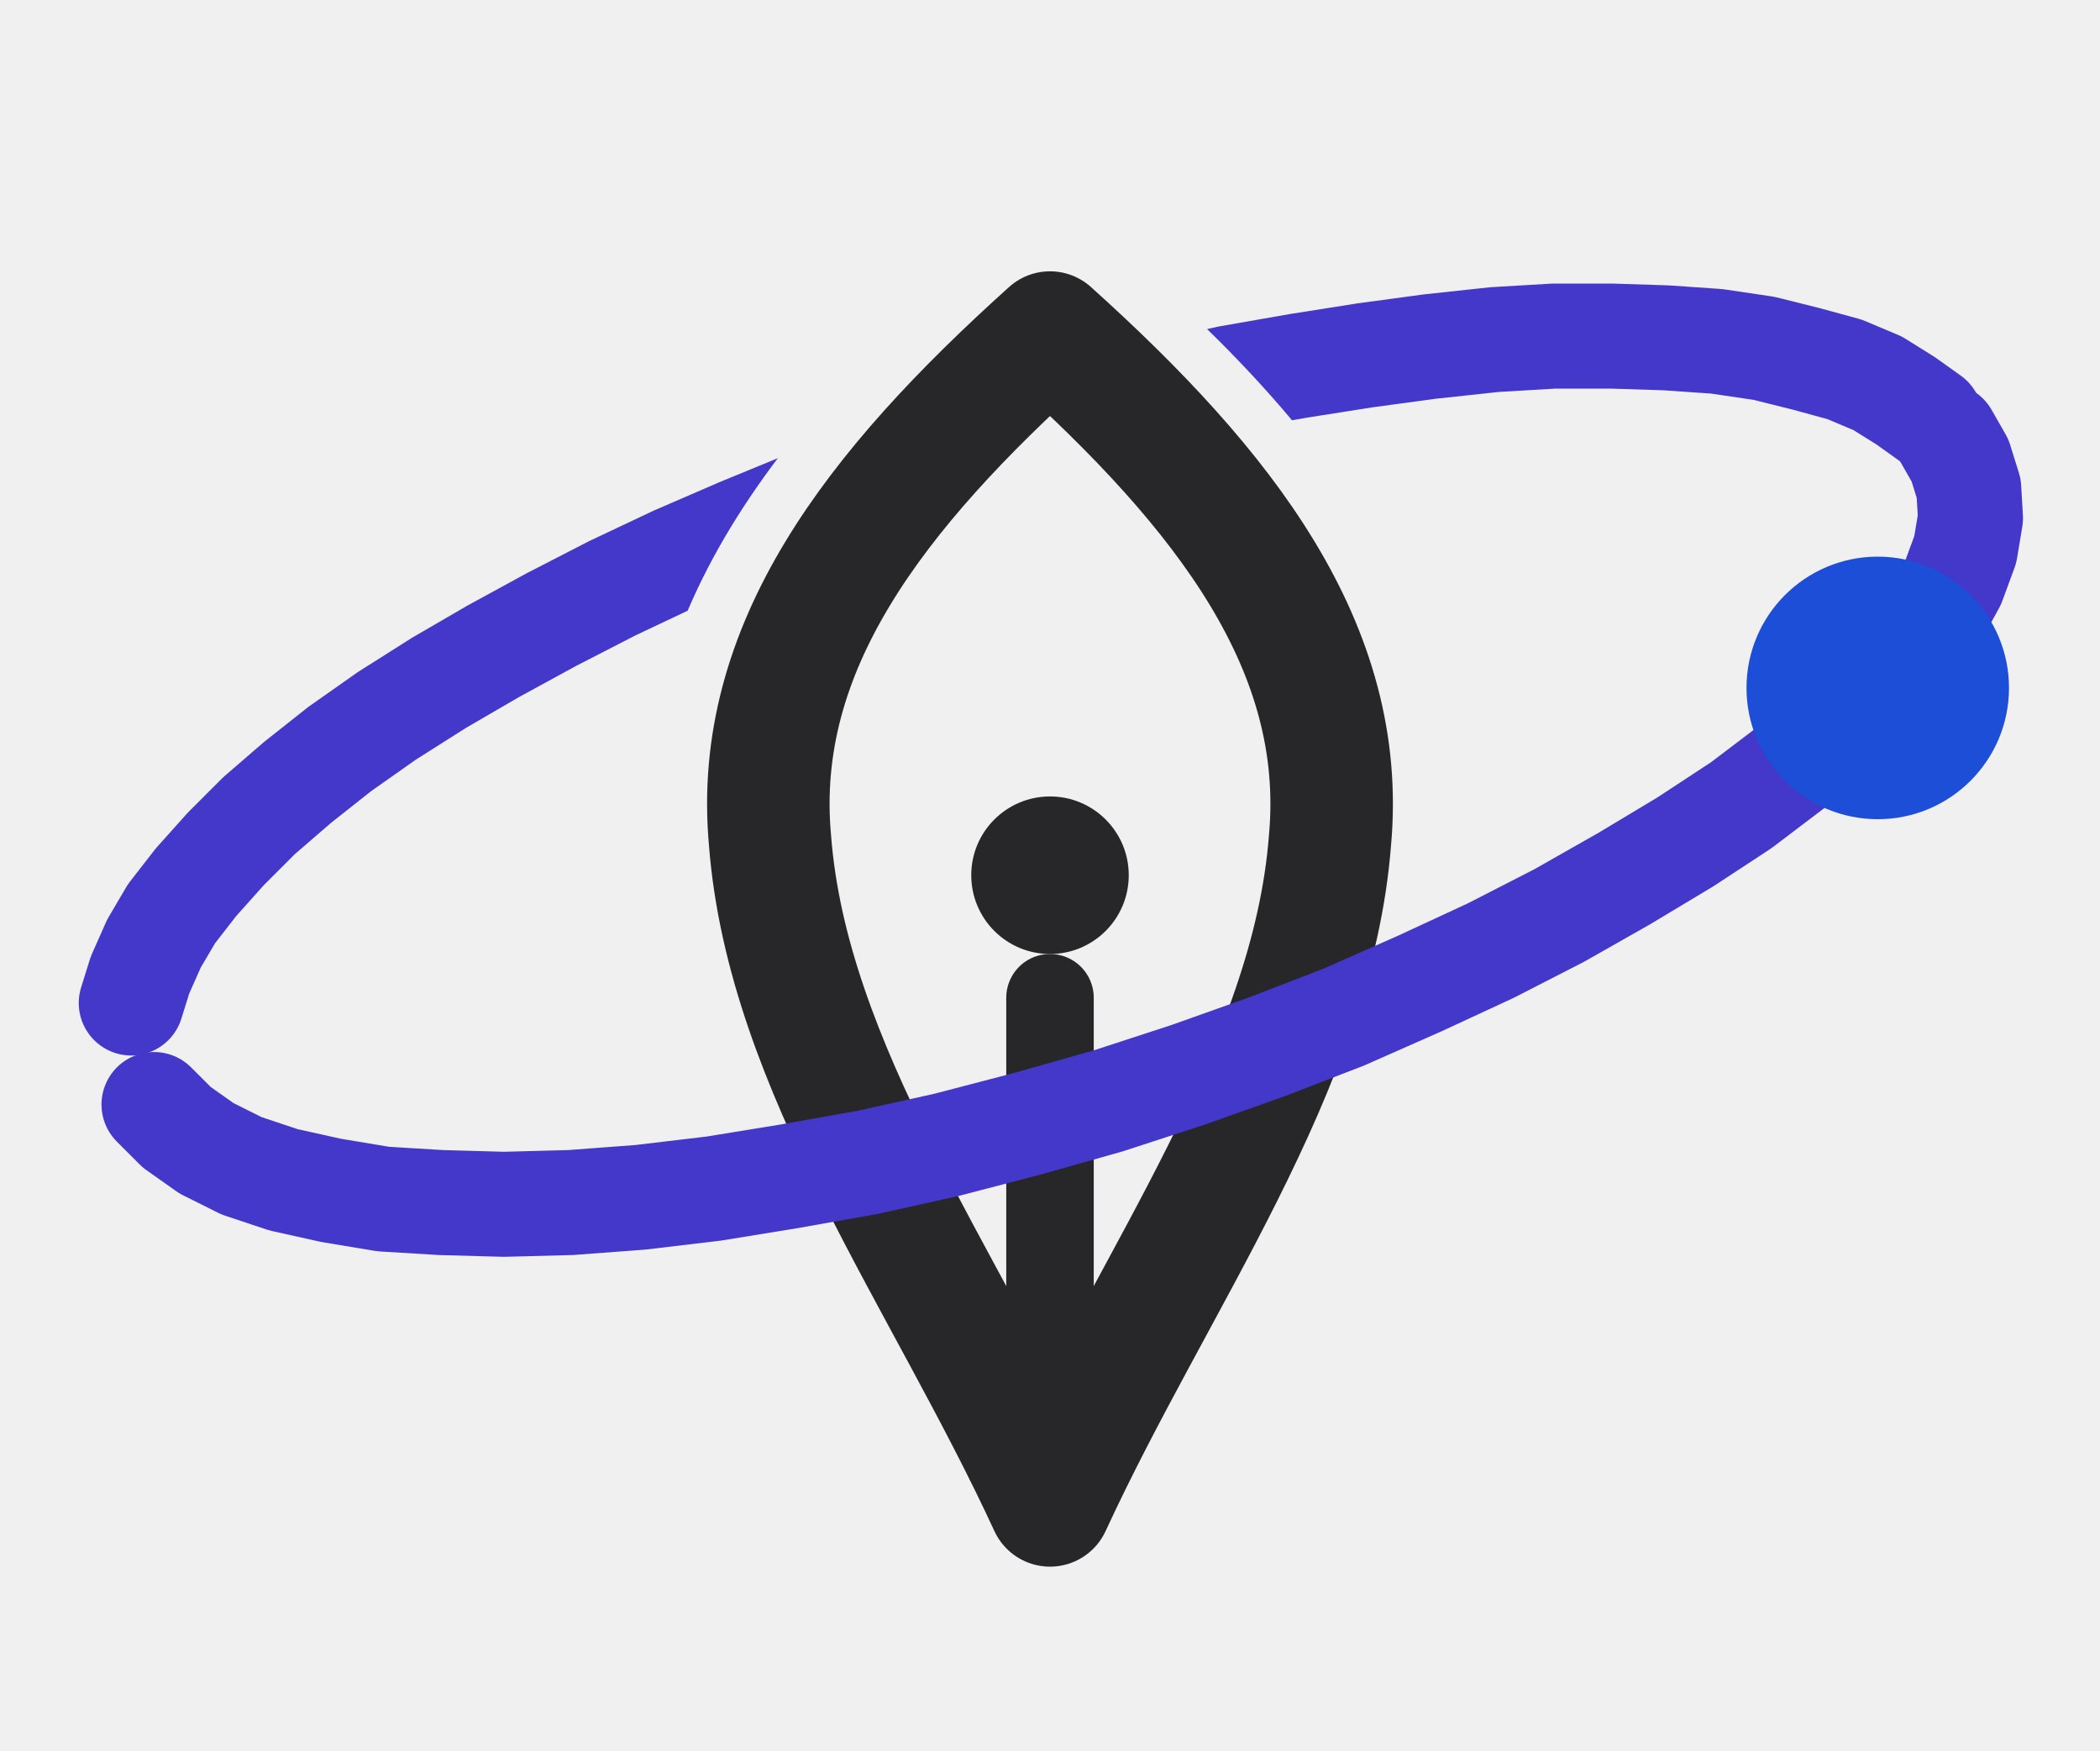
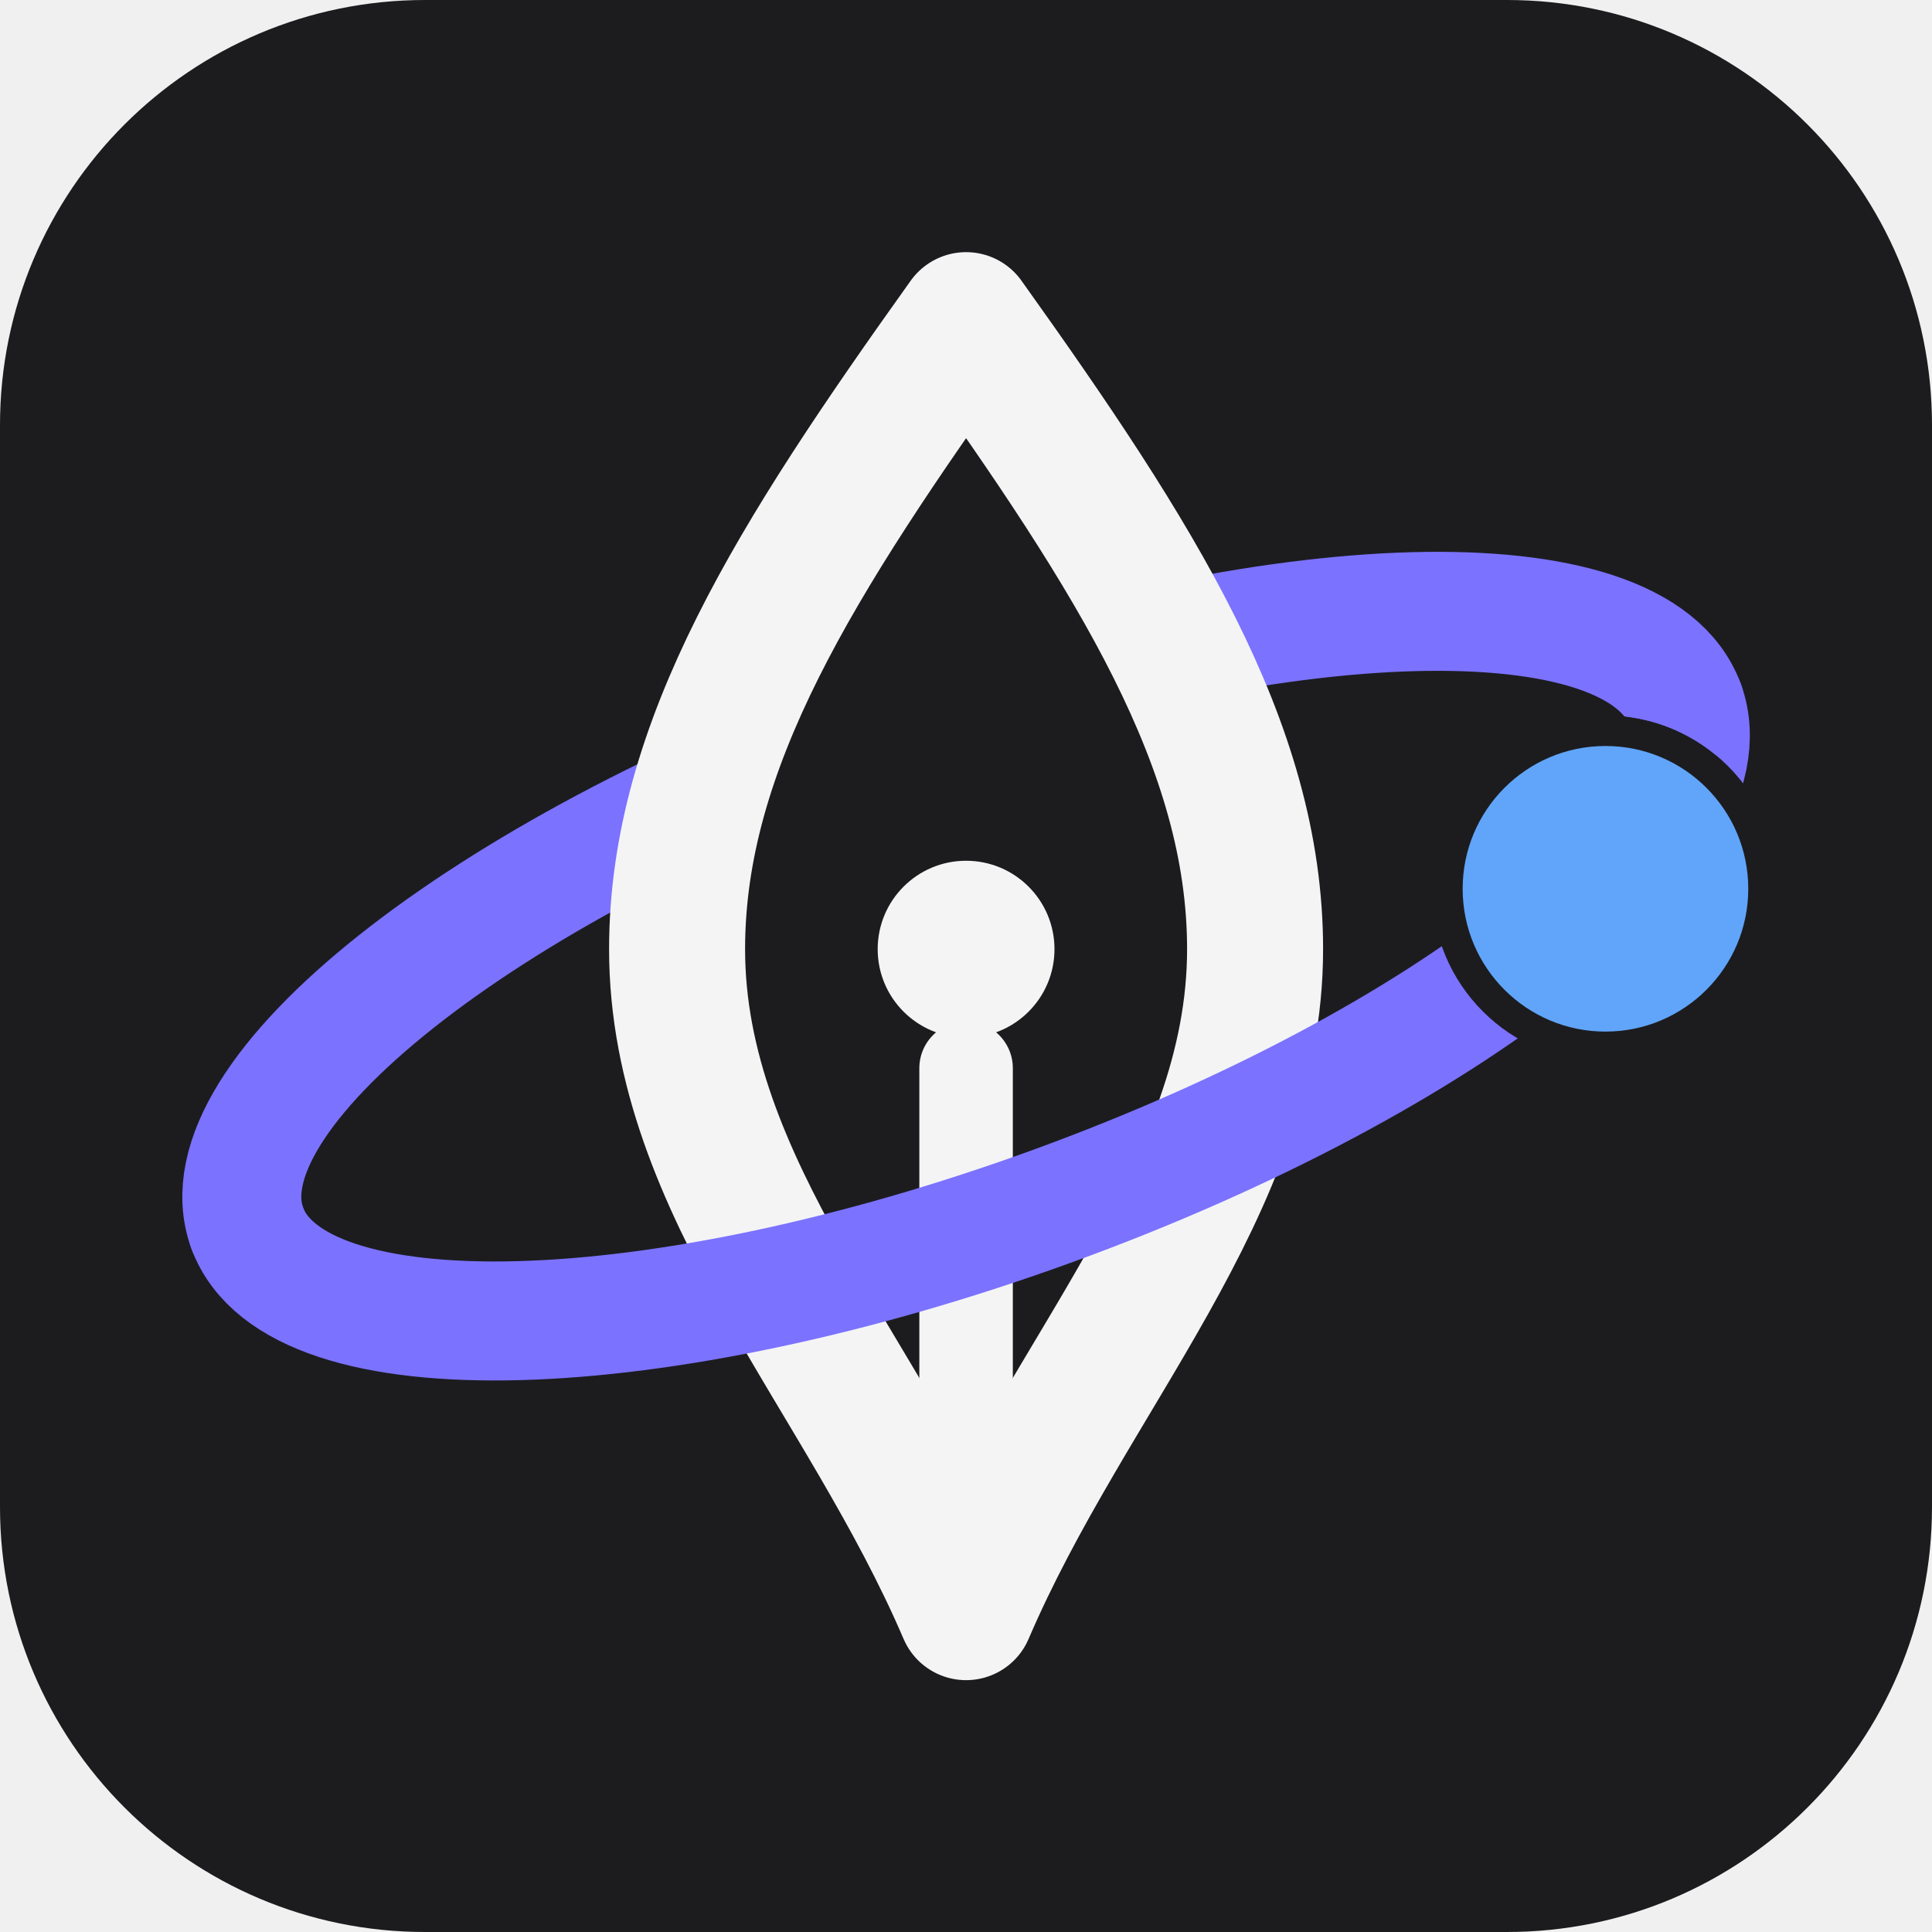
- <svg xmlns="http://www.w3.org/2000/svg" viewBox="0 0 120 100" fill="none" stroke-linecap="round" stroke-linejoin="round">
-   <style>@media (prefers-color-scheme:dark){.n{stroke:#f4f4f5}.f{fill:#f4f4f5}.o{stroke:#6d63f4}.p{fill:#60a5fa}}</style>
-   <defs>
-     <mask id="qalm-ring">
-       <rect width="120" height="100" fill="#fff" />
-       <path d="M60 94 C52 78 38 64 37 48 C36 34 46 22 60 11 C74 22 84 34 83 48 C82 64 68 78 60 94Z" fill="#000" />
-     </mask>
-   </defs>
-   <path d="M7.5 57.3L8.0 55.7L8.8 53.9L9.8 52.2L11.2 50.4L12.9 48.5L14.8 46.6L17.0 44.7L19.4 42.8L22.1 40.9L25.1 39.0L28.2 37.2L31.5 35.4L35.0 33.6L38.6 31.9L42.3 30.3L46.2 28.7L50.1 27.3L54.1 25.9L58.2 24.7L62.2 23.5L66.2 22.5L70.2 21.6L74.2 20.9L78.0 20.3L81.7 19.8L85.4 19.4L88.8 19.2L92.1 19.2L95.2 19.3L98.1 19.5L100.8 19.9L103.2 20.5L105.4 21.1L107.3 21.9L108.9 22.9L110.3 23.9" stroke="#4338CA" class="o" stroke-width="6" mask="url(#qalm-ring)" />
-   <path d="M60 86 C54 73 45 61 44 48 C43 37 50 28 60 19 C70 28 77 37 76 48 C75 61 66 73 60 86Z" stroke="#27272A" class="n" stroke-width="7" />
-   <path d="M60 80 L60 57" stroke="#27272A" class="n" stroke-width="5" />
-   <circle cx="60" cy="50" r="4.5" fill="#27272A" class="f" />
-   <path d="M111.2 24.9L112.0 26.3L112.5 27.9L112.6 29.6L112.3 31.4L111.6 33.3L110.5 35.3L109.0 37.4L107.1 39.5L104.9 41.6L102.4 43.8L99.5 46.0L96.3 48.1L92.8 50.2L89.1 52.3L85.2 54.3L81.1 56.2L76.8 58.1L72.4 59.8L67.9 61.4L63.3 62.9L58.7 64.2L54.1 65.4L49.6 66.4L45.1 67.2L40.8 67.9L36.6 68.4L32.6 68.7L28.8 68.8L25.2 68.7L21.9 68.5L18.9 68.0L16.2 67.4L13.8 66.6L11.8 65.6L10.1 64.4L8.8 63.1" stroke="#4338CA" class="o" stroke-width="6" />
-   <circle cx="107.3" cy="39.3" r="7.5" fill="#1D4ED8" class="p" />
+ <svg xmlns="http://www.w3.org/2000/svg" viewBox="0 0 64 64" width="64" height="64">
+   <rect x="0" y="0" width="64" height="64" rx="14.08" fill="#1c1c1f" />
+   <svg x="5.76" y="8.07" width="52.48" height="47.87" viewBox="3.4 9.5 93.19 85" fill="none">
+     <defs>
+       <mask id="qalm-back" maskUnits="userSpaceOnUse" x="-1.6" y="4.5" width="103.19" height="95">
+         <rect x="-1.6" y="4.5" width="103.19" height="95" fill="#fff" />
+         <path d="M50 90 C44 76 33 65 33 51 C33 39 40 28 50 14 C60 28 67 39 67 51 C67 65 56 76 50 90Z" fill="#000" />
+         <circle cx="87.61" cy="47.45" r="10.2" fill="#000" />
+       </mask>
+       <mask id="qalm-halo" maskUnits="userSpaceOnUse" x="-1.6" y="4.5" width="103.19" height="95">
+         <rect x="-1.6" y="4.5" width="103.19" height="95" fill="#fff" />
+         <circle cx="87.61" cy="47.45" r="10.2" fill="#000" />
+       </mask>
+     </defs>
+     <path d="M92.29 36.61A45 15 -20 0 0 7.71 67.39" stroke="#7b72ff" stroke-width="7" stroke-linecap="round" mask="url(#qalm-back)" />
+     <path d="M50 90 C44 76 33 65 33 51 C33 39 40 28 50 14 C60 28 67 39 67 51 C67 65 56 76 50 90Z" stroke="#f4f4f5" stroke-width="8" stroke-linejoin="round" />
+     <path d="M50 82V58" stroke="#f4f4f5" stroke-width="5.5" stroke-linecap="round" />
+     <circle cx="50" cy="51" r="5.2" fill="#f4f4f5" />
+     <path d="M7.71 67.39A45 15 -20 0 0 92.29 36.61" stroke="#7b72ff" stroke-width="7" stroke-linecap="round" mask="url(#qalm-halo)" />
+     <circle cx="87.61" cy="47.45" r="8.4" fill="#60a5fa" />
+   </svg>
</svg>
